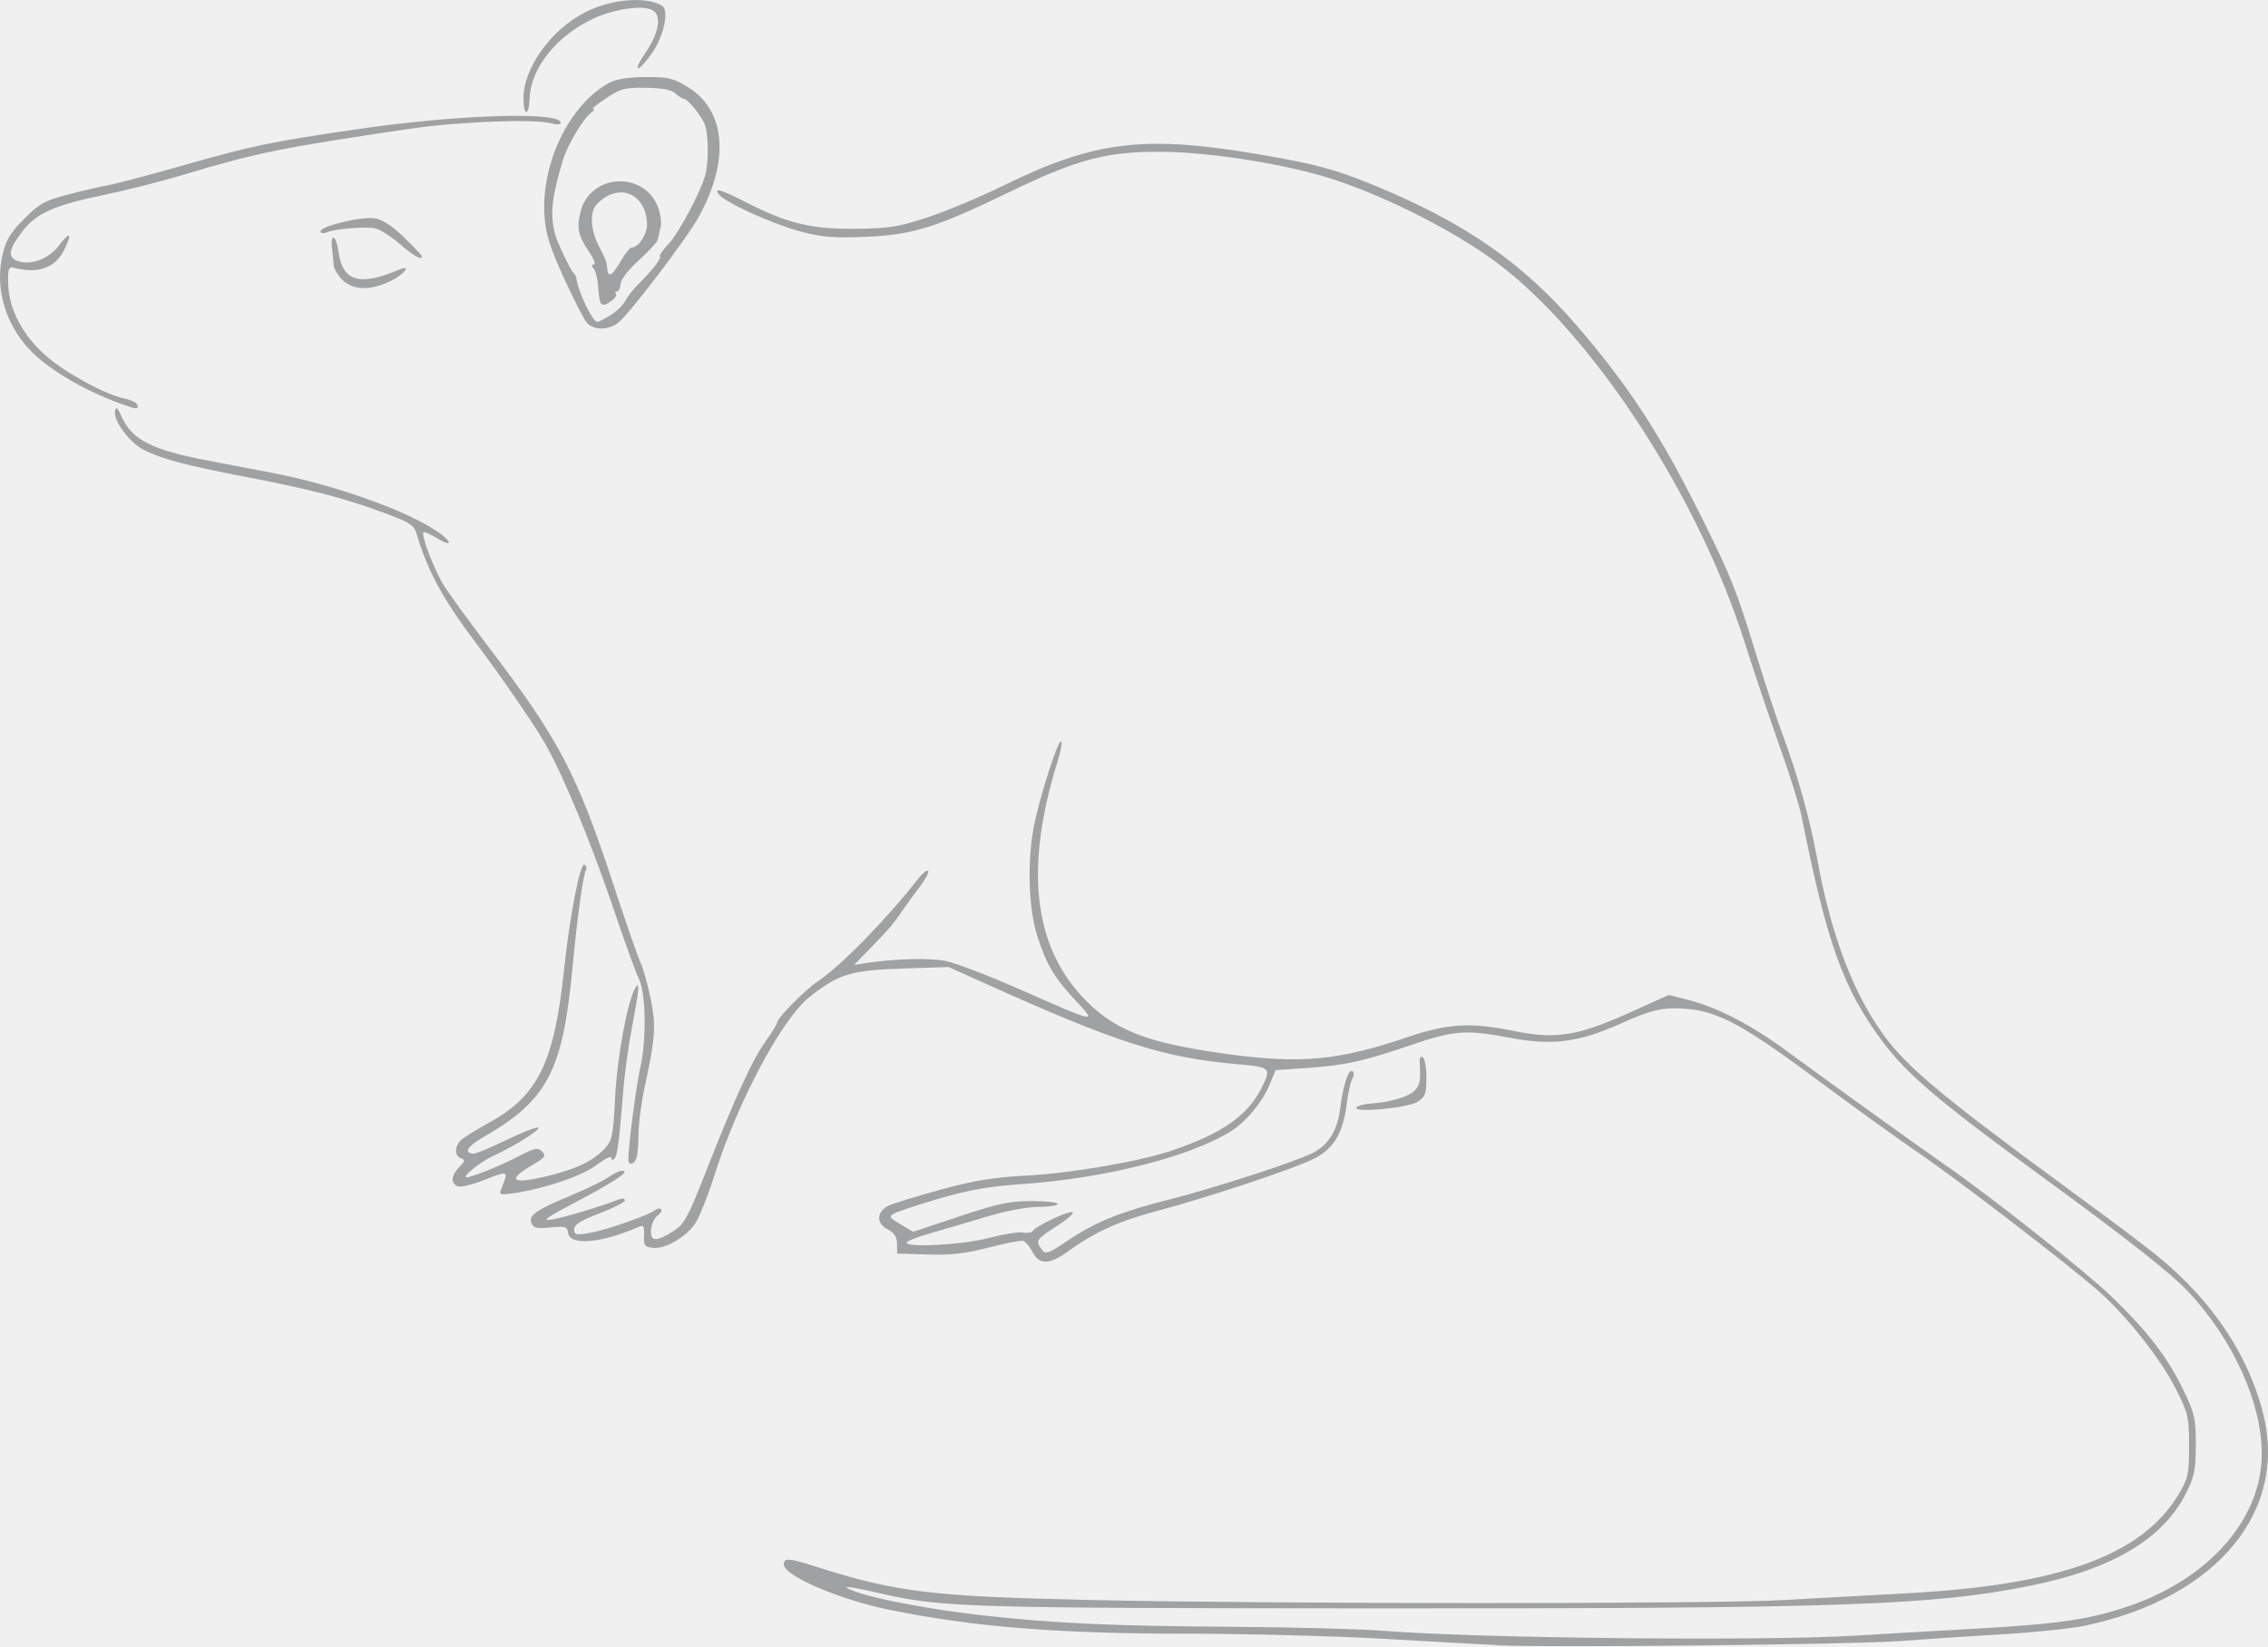
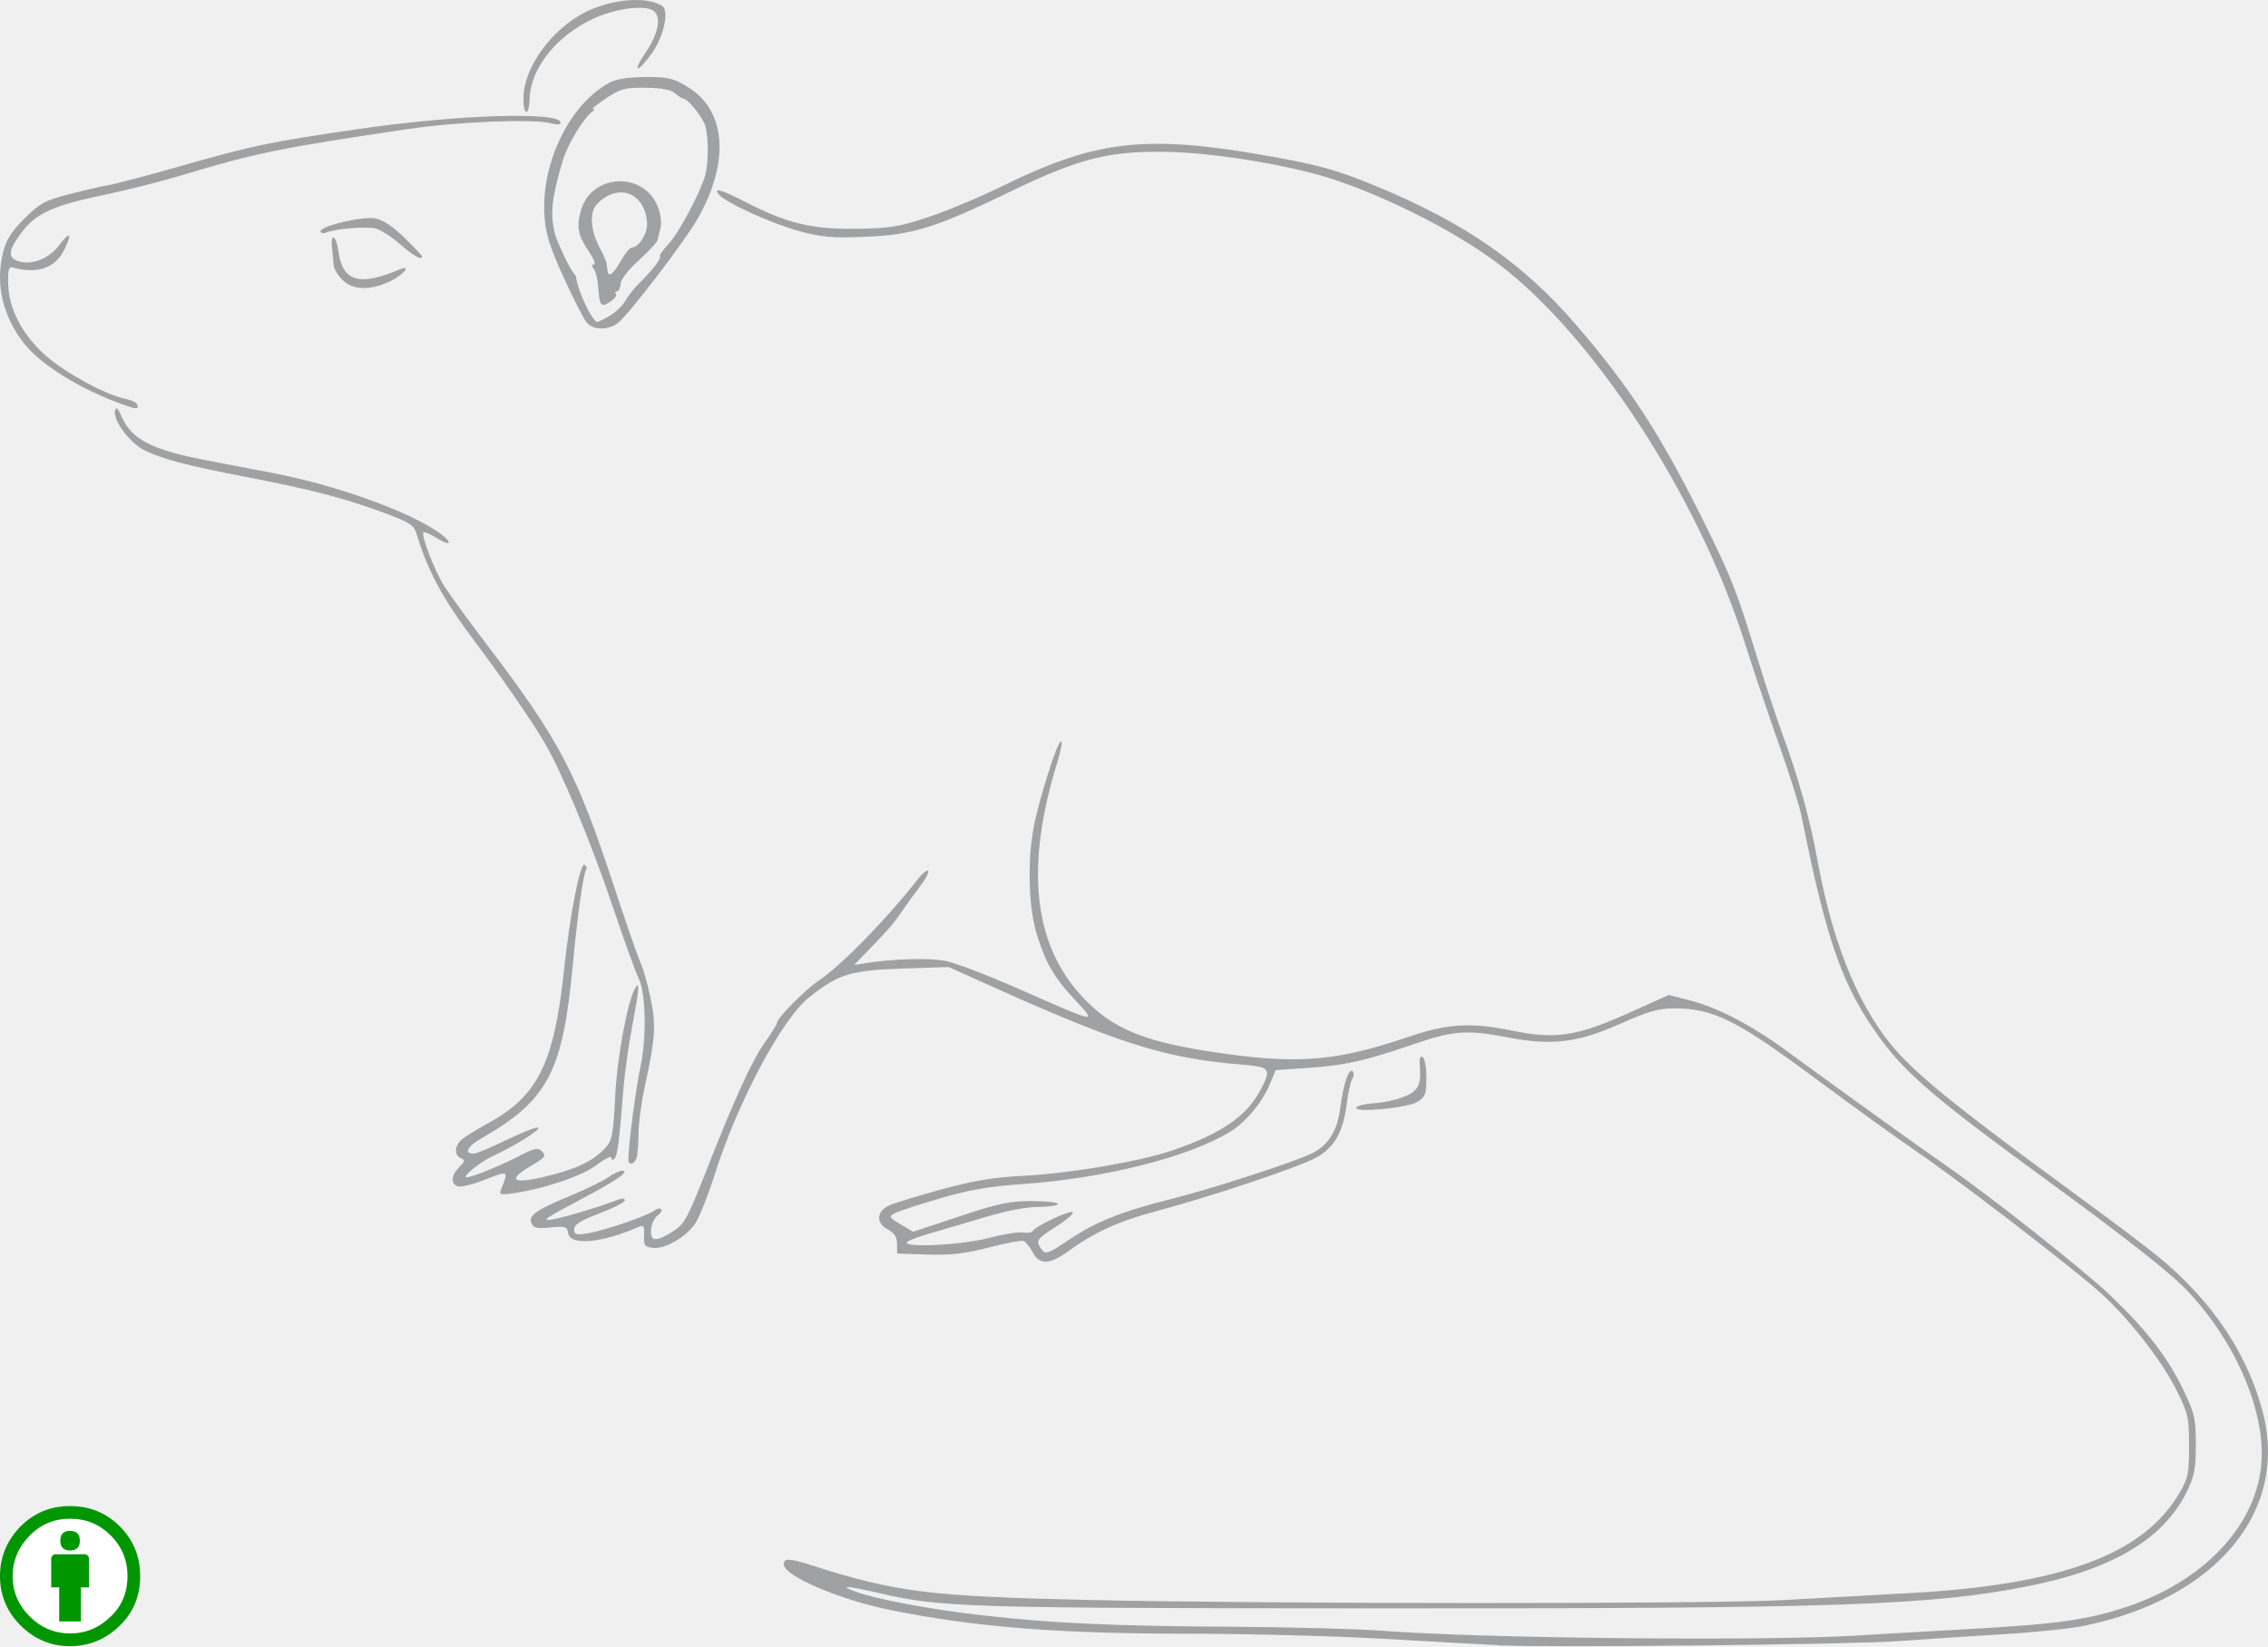
- <svg xmlns="http://www.w3.org/2000/svg" version="1.1" id="svg2" height="89.384" width="123.112" viewBox="0 0 123.112 89.384" preserveAspectRatio="none">
+ <svg xmlns="http://www.w3.org/2000/svg" xmlns:xlink="http://www.w3.org/1999/xlink" version="1.1" id="svg2" preserveAspectRatio="none" viewBox="0 0 123.112 89.384" height="89.384" width="123.112">
  <defs id="defs4" />
  <g id="LAYER_OUTLINE">
    <path style="fill:#a0a1a2;fill-opacity:1" d="M 81.285,89.327 C 80.528,89.291 77.752,89.137 75.116,88.985 72.481,88.833 67.731,88.708 64.56,88.707 57.395,88.707 52.901,88.347 48.297,87.412 45.567,86.858 42.55,85.564 42.55,84.948 42.55,84.581 42.824,84.597 44.224,85.045 48.611,86.448 50.522,86.683 59.072,86.874 68.937,87.095 92.843,87.098 96.745,86.884 98.49,86.786 101.564,86.617 103.576,86.507 111.89,86.056 116.335,84.417 118.296,81.08 118.776,80.264 118.827,80.017 118.827,78.516 118.827,76.969 118.78,76.76 118.148,75.487 117.331,73.841 115.457,71.46 113.904,70.095 112.232,68.624 106.251,64.034 104.078,62.554 103.04,61.847 100.608,60.092 98.672,58.653 94.251,55.368 93.016,54.752 90.85,54.752 90.031,54.752 89.451,54.92 87.944,55.592 85.655,56.614 84.231,56.787 81.861,56.332 79.624,55.902 78.895,55.955 76.711,56.704 74.063,57.613 73.044,57.841 70.996,57.984 L 69.244,58.106 68.929,58.868 C 68.523,59.849 67.645,60.909 66.804,61.433 64.589,62.813 59.984,63.979 55.514,64.291 53.684,64.419 52.598,64.608 50.994,65.078 49.833,65.417 48.731,65.781 48.544,65.886 48.238,66.058 48.271,66.115 48.889,66.48 L 49.572,66.883 52.073,66.049 C 54.18,65.347 54.799,65.216 55.997,65.216 56.779,65.216 57.42,65.286 57.42,65.373 57.42,65.46 56.945,65.532 56.364,65.533 55.725,65.533 54.584,65.753 53.473,66.088 52.463,66.392 51.117,66.789 50.481,66.97 49.845,67.151 49.282,67.367 49.231,67.45 49.036,67.765 52.213,67.602 53.663,67.222 54.462,67.012 55.306,66.877 55.538,66.922 55.77,66.965 56.005,66.931 56.06,66.84 56.225,66.572 57.982,65.74 58.214,65.819 58.332,65.859 57.954,66.197 57.374,66.569 56.242,67.295 56.196,67.366 56.548,67.844 56.757,68.129 56.887,68.083 58.031,67.315 59.488,66.337 60.871,65.783 63.51,65.12 65.813,64.542 70.287,63.091 71.241,62.612 72.111,62.176 72.595,61.396 72.747,60.187 72.906,58.932 73.199,58.029 73.406,58.157 73.509,58.221 73.507,58.389 73.402,58.586 73.307,58.764 73.174,59.358 73.108,59.906 72.917,61.47 72.425,62.331 71.415,62.871 70.405,63.409 65.795,64.951 62.744,65.771 60.672,66.327 59.409,66.906 57.926,67.98 56.962,68.679 56.411,68.68 56.052,67.99 55.9,67.696 55.675,67.422 55.552,67.381 55.429,67.34 54.581,67.501 53.668,67.738 52.392,68.07 51.624,68.157 50.354,68.117 L 48.7,68.065 48.692,67.54 C 48.687,67.156 48.547,66.942 48.176,66.748 47.544,66.416 47.578,65.78 48.245,65.461 48.5,65.339 49.762,64.951 51.049,64.598 52.854,64.103 53.905,63.929 55.635,63.837 58.175,63.703 61.886,63.065 63.662,62.456 66.333,61.541 67.705,60.586 68.454,59.123 69.028,58 68.974,57.939 67.287,57.794 63.125,57.436 60.693,56.657 53.219,53.284 L 51.497,52.507 48.997,52.59 C 46.175,52.683 45.508,52.888 43.927,54.147 42.447,55.325 40.044,59.83 38.801,63.758 38.437,64.907 37.956,66.115 37.732,66.442 37.22,67.189 36.096,67.832 35.436,67.756 34.992,67.705 34.935,67.625 34.96,67.089 34.983,66.585 34.936,66.502 34.685,66.612 32.64,67.506 30.939,67.654 30.838,66.946 30.788,66.6 30.69,66.57 29.877,66.648 29.125,66.72 28.95,66.679 28.844,66.404 28.683,65.984 29.107,65.693 31.059,64.882 31.87,64.545 32.755,64.112 33.027,63.919 33.298,63.726 33.628,63.568 33.76,63.568 34.247,63.568 33.457,64.109 31.351,65.219 29.612,66.136 29.37,66.311 29.975,66.214 30.61,66.113 32.605,65.512 33.601,65.123 33.777,65.053 33.922,65.077 33.922,65.176 33.922,65.275 33.302,65.592 32.545,65.881 31.515,66.274 31.168,66.492 31.168,66.747 31.168,67.046 31.264,67.072 31.948,66.958 32.847,66.808 35.187,66.002 35.533,65.723 35.661,65.62 35.82,65.589 35.886,65.655 35.952,65.721 35.865,65.878 35.693,66.004 35.521,66.13 35.362,66.48 35.339,66.782 35.291,67.437 35.628,67.445 36.605,66.813 37.137,66.469 37.366,66.047 38.266,63.752 39.862,59.679 40.829,57.558 41.537,56.572 41.892,56.078 42.183,55.607 42.183,55.526 42.183,55.283 43.694,53.752 44.406,53.274 45.668,52.426 48.101,49.937 49.85,47.704 50.078,47.412 50.317,47.225 50.38,47.288 50.443,47.351 50.256,47.715 49.965,48.096 49.673,48.477 49.249,49.06 49.022,49.393 48.484,50.182 48.318,50.377 47.256,51.473 L 46.363,52.394 46.981,52.298 C 48.511,52.058 50.432,52.003 51.313,52.173 51.842,52.276 53.66,52.97 55.352,53.717 59.566,55.576 59.55,55.573 58.423,54.368 57.234,53.097 56.811,52.389 56.306,50.818 55.836,49.358 55.752,46.808 56.111,44.919 56.402,43.392 57.397,40.254 57.591,40.254 57.677,40.254 57.593,40.756 57.401,41.37 55.646,47.01 56.075,51.209 58.699,54.068 60.389,55.909 62.152,56.617 66.559,57.224 70.593,57.781 72.666,57.587 76.436,56.305 78.577,55.576 79.858,55.501 82.137,55.972 84.406,56.442 85.606,56.261 88.316,55.045 L 90.585,54.026 91.672,54.302 C 93.255,54.705 95.091,55.665 97.073,57.127 99.076,58.605 104.272,62.343 105.568,63.238 107.983,64.906 113.136,68.979 114.572,70.355 116.558,72.259 117.664,73.695 118.532,75.501 119.133,76.749 119.194,77.023 119.194,78.438 119.194,79.762 119.119,80.151 118.698,81.009 117.444,83.562 114.664,85.217 110.107,86.123 104.821,87.175 99.849,87.344 74.584,87.331 52.307,87.319 51.094,87.281 47.722,86.502 45.962,86.095 45.464,86.065 46.441,86.424 47.559,86.835 50.558,87.396 53.289,87.705 57.142,88.142 60.381,88.291 66.859,88.33 70.081,88.349 73.799,88.449 75.12,88.552 80.391,88.962 95.906,89.116 100.802,88.806 101.692,88.75 104.501,88.587 107.044,88.445 111.702,88.184 113.358,87.947 115.472,87.238 119.894,85.754 122.774,82.481 122.774,78.94 122.774,76.193 121.247,72.798 118.841,70.196 117.876,69.153 115.516,67.294 110.658,63.752 105.242,59.802 103.518,58.336 102.18,56.54 100.049,53.681 99.177,51.25 97.786,44.293 97.675,43.737 97.144,42.044 96.604,40.529 96.065,39.015 95.197,36.433 94.675,34.793 92.188,26.975 86.523,18.269 81.377,14.356 79.15,12.663 75.514,10.79 72.473,9.77 70.045,8.956 65.809,8.265 63.111,8.242 60.091,8.216 58.506,8.632 54.803,10.423 50.772,12.373 49.533,12.757 46.947,12.859 45.164,12.93 44.595,12.88 43.367,12.544 41.884,12.139 39.393,11.004 39.032,10.569 38.695,10.164 39.139,10.288 40.474,10.972 42.727,12.127 44.025,12.444 46.405,12.422 48.259,12.405 48.739,12.33 50.338,11.807 51.339,11.479 53.198,10.701 54.468,10.077 59.426,7.643 62.134,7.316 68.402,8.392 71.46,8.917 72.512,9.203 74.665,10.092 79.544,12.108 82.689,14.297 85.62,17.714 88.497,21.068 90.142,23.607 92.437,28.229 93.977,31.332 94.255,32.034 95.34,35.573 95.804,37.087 96.46,39.07 96.797,39.979 97.592,42.12 98.258,44.52 98.632,46.587 99.333,50.461 100.409,53.451 101.925,55.735 103.27,57.761 104.933,59.175 112.494,64.725 113.958,65.8 115.238,66.746 115.339,66.828 115.44,66.91 115.936,67.289 116.44,67.671 119.727,70.158 121.861,73.139 122.796,76.548 124.289,81.992 120.386,86.753 113.188,88.268 112.453,88.423 110.488,88.63 108.822,88.729 107.156,88.827 104.595,88.997 103.131,89.106 100.567,89.298 84.11,89.471 81.285,89.337 Z M 27.211,64.551 C 27.619,63.554 27.608,63.547 26.336,64.052 25.678,64.313 25.008,64.477 24.849,64.416 24.451,64.263 24.486,63.816 24.93,63.371 25.245,63.056 25.259,62.983 25.022,62.892 24.646,62.748 24.668,62.211 25.064,61.873 25.24,61.722 25.922,61.303 26.578,60.941 29.195,59.498 30.082,57.69 30.609,52.728 30.932,49.677 31.493,46.805 31.735,46.955 31.83,47.014 31.87,47.124 31.822,47.201 31.658,47.467 31.342,49.721 31.083,52.477 30.545,58.202 29.73,59.743 26.161,61.792 25.359,62.252 25.16,62.641 25.727,62.641 25.852,62.641 26.644,62.308 27.487,61.9 28.329,61.493 29.103,61.188 29.207,61.222 29.422,61.294 27.995,62.196 26.762,62.768 26.059,63.094 25.033,63.926 25.333,63.926 25.603,63.926 27.16,63.298 28.099,62.811 29.027,62.329 29.194,62.293 29.427,62.526 29.66,62.759 29.59,62.853 28.87,63.275 27.525,64.064 27.779,64.309 29.522,63.903 31.218,63.508 32.169,63.066 32.817,62.372 33.236,61.923 33.282,61.697 33.391,59.554 33.499,57.405 34.061,54.37 34.484,53.646 34.74,53.207 34.701,53.683 34.31,55.757 34.12,56.767 33.911,58.253 33.846,59.061 33.602,62.076 33.518,62.737 33.355,62.907 33.25,63.016 33.187,63 33.187,62.862 33.187,62.742 32.824,62.92 32.38,63.259 31.59,63.862 29.47,64.574 27.787,64.803 27.135,64.891 27.081,64.868 27.211,64.551 Z M 34.108,62.962 C 34.12,62.103 34.524,59.016 34.77,57.897 35.109,56.358 35.052,53.824 34.662,53.102 34.527,52.853 33.886,51.077 33.237,49.155 32.059,45.668 30.472,41.865 29.526,40.264 28.874,39.16 27.145,36.653 25.84,34.921 24.036,32.524 23.228,31.037 22.608,28.972 22.469,28.509 22.236,28.36 20.846,27.845 18.671,27.041 16.907,26.581 13.444,25.915 10.11,25.274 8.791,24.926 7.808,24.43 7.032,24.038 6.131,22.818 6.244,22.312 6.3,22.058 6.386,22.132 6.601,22.621 7.152,23.87 8.235,24.425 11.249,25.002 12.36,25.215 13.93,25.515 14.737,25.669 18.11,26.314 21.916,27.656 23.687,28.824 24.563,29.402 24.595,29.763 23.723,29.224 23.364,29.002 23.034,28.858 22.988,28.903 22.841,29.05 23.588,30.989 24.112,31.819 24.391,32.263 25.499,33.782 26.573,35.196 30.347,40.164 31.313,42.005 33.272,47.955 33.953,50.025 34.627,51.966 34.769,52.269 34.911,52.572 35.155,53.438 35.312,54.193 35.62,55.679 35.575,56.376 35.006,58.969 34.818,59.828 34.662,60.998 34.66,61.57 34.658,62.143 34.606,62.742 34.544,62.901 34.412,63.246 34.104,63.289 34.108,62.962 Z M 73.627,60.134 C 73.685,60.041 74.048,59.944 74.434,59.918 75.44,59.853 76.45,59.555 76.779,59.227 77.075,58.931 77.125,58.68 77.066,57.801 77.043,57.463 77.102,57.32 77.23,57.399 77.34,57.467 77.43,57.97 77.43,58.517 77.43,59.384 77.369,59.552 76.955,59.822 76.438,60.161 73.436,60.443 73.627,60.134 Z M 7.119,22.115 C 4.739,21.351 2.369,19.949 1.357,18.707 0.178,17.259 -0.258,15.482 0.149,13.783 0.333,13.016 0.58,12.614 1.32,11.874 2.15,11.044 2.427,10.892 3.725,10.553 4.531,10.342 5.51,10.116 5.899,10.05 6.289,9.984 8.036,9.523 9.783,9.025 13.761,7.892 14.603,7.716 19.442,7.008 24.831,6.219 30.433,6.044 30.433,6.664 30.433,6.768 30.226,6.782 29.929,6.699 29.008,6.441 24.874,6.604 22.172,7.003 15.233,8.03 13.882,8.305 9.905,9.505 8.761,9.85 6.828,10.338 5.61,10.59 3.007,11.128 1.998,11.571 1.273,12.493 0.475,13.507 0.386,13.955 0.941,14.166 1.651,14.435 2.632,14.075 3.194,13.337 3.792,12.554 3.936,12.624 3.52,13.497 3.013,14.559 2.087,14.896 0.694,14.525 0.472,14.466 0.423,14.641 0.444,15.418 0.479,16.774 1.209,18.174 2.461,19.29 3.498,20.214 5.718,21.432 6.737,21.636 7.052,21.699 7.358,21.828 7.417,21.922 7.559,22.153 7.453,22.222 7.119,22.115 Z M 31.858,17.526 C 31.701,17.35 31.14,16.255 30.61,15.094 29.855,13.437 29.629,12.723 29.559,11.777 29.347,8.878 30.911,5.653 33.095,4.484 33.458,4.29 34.123,4.187 35.041,4.183 36.275,4.177 36.54,4.24 37.336,4.726 39.402,5.991 39.627,8.716 37.92,11.79 37.229,13.033 34.067,17.174 33.512,17.563 32.972,17.941 32.21,17.924 31.858,17.526 Z M 33.13,17.123 C 33.451,16.926 33.815,16.576 33.937,16.343 34.059,16.11 34.374,15.706 34.637,15.445 35.421,14.665 35.917,14.03 35.818,13.931 35.767,13.88 35.981,13.572 36.293,13.245 36.824,12.689 38.036,10.42 38.278,9.528 38.494,8.735 38.457,7.102 38.214,6.649 37.902,6.069 37.302,5.364 37.119,5.364 37.042,5.364 36.835,5.233 36.658,5.073 36.434,4.871 35.949,4.778 35.059,4.766 33.917,4.752 33.688,4.812 32.902,5.333 32.418,5.653 32.099,5.916 32.192,5.918 32.285,5.92 32.271,5.981 32.161,6.056 31.698,6.368 30.81,7.833 30.546,8.722 29.945,10.738 29.852,11.628 30.126,12.707 30.229,13.115 30.944,14.625 31.113,14.794 31.194,14.875 31.266,14.996 31.275,15.063 31.366,15.81 32.162,17.481 32.425,17.48 32.491,17.479 32.808,17.319 33.13,17.123 Z M 32.589,16.425 C 32.551,16.349 32.497,15.957 32.469,15.553 32.441,15.149 32.334,14.715 32.23,14.589 32.099,14.43 32.102,14.36 32.241,14.36 32.352,14.36 32.236,14.056 31.984,13.685 31.373,12.785 31.285,12.351 31.528,11.447 32.066,9.451 34.893,9.271 35.692,11.182 35.847,11.554 35.923,12.062 35.861,12.326 35.8,12.586 35.727,12.902 35.697,13.029 35.668,13.155 35.21,13.65 34.679,14.13 34.11,14.645 33.703,15.172 33.687,15.415 33.672,15.642 33.581,15.828 33.485,15.828 33.388,15.828 33.363,15.882 33.429,15.948 33.495,16.014 33.405,16.176 33.23,16.309 32.863,16.588 32.687,16.62 32.589,16.425 Z M 33.697,14.175 C 33.928,13.772 34.193,13.442 34.287,13.442 34.68,13.442 35.162,12.665 35.124,12.094 35.014,10.446 33.541,9.901 32.398,11.085 31.989,11.508 32.053,12.521 32.548,13.442 32.737,13.795 32.905,14.167 32.92,14.268 32.935,14.369 32.96,14.555 32.976,14.681 33.026,15.093 33.271,14.921 33.697,14.175 Z M 18.584,15.194 C 18.336,14.946 18.124,14.595 18.113,14.414 18.102,14.233 18.062,13.816 18.024,13.488 17.922,12.613 18.251,12.758 18.369,13.64 18.59,15.284 19.498,15.56 21.668,14.64 22.365,14.345 21.944,14.899 21.197,15.261 20.106,15.789 19.155,15.765 18.584,15.194 Z M 21.715,13.259 C 21.249,12.856 20.658,12.473 20.402,12.409 19.901,12.283 18.245,12.414 17.721,12.62 17.544,12.69 17.399,12.665 17.399,12.564 17.399,12.268 19.681,11.729 20.379,11.86 20.784,11.936 21.336,12.304 21.954,12.909 22.478,13.422 22.907,13.876 22.907,13.917 22.907,14.151 22.462,13.906 21.715,13.259 Z M 28.416,5.318 C 28.42,3.7 29.903,1.626 31.729,0.685 33.166,-0.055 35.07,-0.222 35.94,0.316 36.332,0.558 36.043,1.938 35.407,2.862 35.085,3.33 34.739,3.712 34.638,3.712 34.537,3.712 34.712,3.338 35.026,2.881 35.726,1.864 35.916,0.951 35.5,0.606 35.064,0.245 33.464,0.438 32.237,0.999 30.234,1.917 28.816,3.678 28.751,5.33 28.712,6.339 28.414,6.328 28.416,5.318 Z" id="rat_outline" />
+     <a xlink:href="https://www.ebi.ac.uk/gxa/licence.html" id="a4174" transform="matrix(1.55492,0,0,1.55492,-192.9907,1.931159)">
+       <g transform="matrix(0.07645089,0,0,0.07645089,123.6957,51.61763)" id="g3">
+         <circle style="fill:#ffffff" cx="37.637" cy="28.806" r="28.276" id="circle5" />
+         <g id="g7">
+           <path d="M 37.443,-3.5 C 46.431,-3.5 54.013,-0.415 60.185,5.757 66.393,11.967 69.5,19.548 69.5,28.5 69.5,37.491 66.451,44.976 60.355,50.956 53.879,57.319 46.242,60.5 37.443,60.5 28.794,60.5 21.29,57.356 14.929,51.07 8.644,44.784 5.5,37.262 5.5,28.5 5.5,19.739 8.644,12.158 14.929,5.758 21.101,-0.415 28.604,-3.5 37.443,-3.5 Z M 37.557,2.272 C 30.281,2.272 24.129,4.825 19.1,9.929 13.88,15.263 11.271,21.454 11.271,28.501 11.271,35.587 13.861,41.721 19.041,46.899 24.222,52.081 30.393,54.67 37.555,54.67 44.678,54.67 50.889,52.063 56.184,46.842 61.213,42.004 63.727,35.89 63.727,28.499 63.727,21.223 61.174,15.034 56.071,9.928 50.967,4.824 44.795,2.272 37.557,2.272 Z M 46.129,20.557 46.129,33.642 42.473,33.642 42.473,49.184 32.529,49.184 32.529,33.643 28.873,33.643 28.873,20.557 C 28.873,19.985 29.073,19.5 29.472,19.1 29.873,18.701 30.359,18.5 30.929,18.5 L 44.073,18.5 C 44.606,18.5 45.083,18.7 45.501,19.1 45.918,19.5 46.129,19.986 46.129,20.557 Z M 33.042,12.329 C 33.042,9.321 34.527,7.815 37.5,7.815 40.473,7.815 41.957,9.319 41.957,12.329 41.957,15.3 40.471,16.786 37.5,16.786 34.529,16.786 33.042,15.3 33.042,12.329 Z" id="path9" style="fill:#009600;fill-opacity:1" />
+         </g>
+       </g>
+     </a>
  </g>
  <g id="LAYER_EFO">
    <path style="fill:none;stroke:none" d="M 34.663,15.879 34.39,15.647 33.573,15.624 C 32.075,15.582 31.967,15.57 31.641,15.425 31.264,15.257 30.928,14.998 30.721,14.718 L 30.559,14.497 30.244,14.615 C 29.832,14.769 28.817,14.972 28.371,14.989 27.913,15.006 26.996,14.85 26.472,14.666 25.624,14.367 24.657,13.815 23.92,13.21 23.502,12.867 23.107,12.687 22.522,12.574 22.015,12.476 21.318,12.48 21.009,12.582 20.833,12.639 20.689,12.646 20.368,12.609 20.011,12.567 19.918,12.538 19.703,12.401 19.41,12.214 19.007,11.734 18.834,11.368 18.586,10.844 18.615,10.493 18.928,10.224 L 19.108,10.069 19.458,10.142 C 19.967,10.248 20.524,10.435 20.941,10.639 L 21.306,10.818 21.337,10.56 C 21.395,10.075 21.643,9.797 22.261,9.523 23.393,9.023 25.762,8.635 28.028,8.58 28.819,8.56 30.396,8.719 30.901,8.869 31.838,9.147 32.33,9.606 32.266,10.141 32.239,10.369 32.303,10.397 32.44,10.22 32.655,9.944 33.115,9.734 33.53,9.722 33.796,9.714 34.304,9.885 34.655,10.101 35.255,10.47 35.609,11.336 35.684,12.622 35.688,12.683 35.75,12.751 35.85,12.803 36.168,12.966 36.533,13.529 36.71,14.129 L 36.792,14.408 36.662,14.733 C 36.59,14.912 36.468,15.154 36.392,15.272 36.16,15.628 35.483,16.046 35.054,16.097 34.965,16.108 34.867,16.054 34.663,15.88 L 34.663,15.88 Z" id="UBERON_0000955">
      </path>
    <path style="fill:none;stroke:none" d="M 72.537,25.866 C 72.337,25.8 72.142,25.697 71.943,25.552 71.517,25.242 71.239,24.926 70.785,24.237 70.444,23.718 70.212,23.414 69.846,23.009 69.341,22.448 68.828,21.979 68.201,21.503 67.578,21.03 67.378,20.919 66.89,20.774 65.635,20.402 64.77,19.972 64.249,19.462 64.014,19.232 63.849,18.961 63.808,18.738 63.761,18.489 63.895,17.874 64.084,17.467 64.332,16.932 64.846,16.456 65.407,16.242 66.187,15.944 66.892,15.9 68.075,16.077 70.444,16.43 72.269,17.081 73.529,18.021 73.953,18.338 74.295,18.685 74.467,18.973 74.809,19.545 74.972,20.686 74.918,22.128 74.871,23.388 74.659,24.614 74.408,25.076 74.348,25.187 74.042,25.485 73.856,25.614 73.677,25.739 73.437,25.85 73.257,25.892 73.097,25.93 72.685,25.915 72.537,25.866 Z" id="UBERON_0002113">
      </path>
    <path style="fill:none;stroke:none" d="M 64.011,19.472 C 63.89,19.431 63.595,19.2 63.442,19.026 63.288,18.852 63.08,18.517 62.981,18.285 62.951,18.215 62.903,18.054 62.874,17.928 62.829,17.73 62.827,17.677 62.86,17.55 62.917,17.326 63.023,17.154 63.225,16.955 63.434,16.75 63.626,16.631 63.983,16.486 64.357,16.335 65.24,16.151 65.475,16.175 65.533,16.181 65.514,16.2 65.365,16.286 64.551,16.759 64.082,17.473 63.976,18.402 63.928,18.821 63.953,18.923 64.193,19.287 L 64.354,19.531 64.216,19.512 C 64.139,19.502 64.047,19.484 64.011,19.472 Z" id="CL_0000336">
      </path>
    <path style="fill:none;stroke:none" d="M 71.933,59.821 C 71.933,59.778 72.373,58.491 72.911,56.963 73.53,55.2 73.924,53.928 73.988,53.487 74.167,52.232 73.984,50.127 73.467,47.532 73.337,46.882 73.232,46.169 73.232,45.947 73.232,45.505 73.651,44.553 73.976,44.259 74.16,44.092 74.172,44.097 74.559,44.477 75.429,45.33 76.106,46.934 76.106,48.137 76.105,50.13 75.272,53.31 74.008,56.149 73.731,56.772 73.357,57.732 73.178,58.282 72.998,58.832 72.801,59.328 72.74,59.384 72.529,59.577 71.933,59.9 71.933,59.821 Z" id="UBERON_0001388">
      </path>
    <path style="fill:none;stroke:none" d="M 41.903,38.993 C 41.615,38.976 41.129,38.887 40.822,38.796 40.354,38.658 40.196,38.566 39.847,38.234 39.618,38.016 39.322,37.677 39.188,37.48 38.955,37.138 38.937,37.069 38.762,35.837 38.607,34.75 38.546,34.482 38.364,34.106 38.034,33.422 37.68,32.505 37.717,32.427 37.777,32.301 38.303,31.99 38.415,32.014 38.475,32.028 38.573,32.112 38.633,32.203 38.795,32.449 39.126,32.375 39.593,31.989 L 39.974,31.675 39.912,31.214 C 39.855,30.787 39.863,30.745 40.027,30.647 40.308,30.478 40.477,30.488 40.619,30.68 40.691,30.778 40.936,30.97 41.165,31.107 41.393,31.244 41.596,31.437 41.648,31.519 41.756,31.686 41.889,32.074 42.409,32.004 43.007,31.923 43.451,32.112 43.466,32.224 43.447,32.436 43.457,32.432 43.523,32.626 43.668,32.73 43.799,32.902 43.663,33.053 43.483,33.256 43.331,33.449 43.247,33.228 43.037,32.895 42.963,32.989 42.625,32.96 42.784,33.349 42.763,33.319 42.787,33.634 42.801,33.732 42.956,33.843 43.279,33.985 43.692,34.167 43.808,34.266 44.206,34.778 44.783,35.519 45.079,36.091 45.21,36.72 45.398,37.615 45.218,38.207 44.658,38.534 44.239,38.78 42.676,39.04 41.903,38.993 Z" id="UBERON_0000948">
      </path>
    <path style="fill:none;stroke:none" d="M 62.274,55.306 C 61.591,55.053 61.41,54.944 60.49,54.235 57.781,52.144 55.262,50.763 53.561,50.433 53.067,50.338 52.453,49.846 52.142,49.297 L 51.883,48.84 51.957,46.912 C 52.011,45.509 52.079,44.706 52.208,43.961 52.963,39.607 54.292,35.611 56.576,30.821 57.404,29.085 57.532,28.864 57.774,28.743 58.103,28.58 58.495,28.59 58.68,28.766 58.918,28.992 59.367,31.425 59.431,32.838 59.484,33.994 59.689,35.141 59.957,35.777 60.411,36.852 61.401,40.368 61.383,40.839 61.377,40.984 61.529,41.69 61.719,42.409 62.401,44.982 63.078,47.729 63.368,49.099 63.56,50.005 63.726,50.586 63.843,50.76 64.128,51.186 64.197,51.682 64.143,52.91 64.088,54.137 63.916,54.784 63.503,55.305 63.257,55.616 63.113,55.616 62.274,55.306 L 62.274,55.306 Z" id="UBERON_0002107">
      </path>
    <path style="fill:none;stroke:none" d="M 48.431,34.784 C 48.342,34.775 48.029,34.747 47.736,34.719 45.754,34.536 43.533,34.039 42.474,33.542 41.411,33.043 39.518,31.727 38.616,30.858 37.777,30.049 37.428,29.485 37.423,28.928 37.421,28.652 37.439,28.593 37.627,28.265 38.989,25.884 42.293,23.421 46.532,21.629 48.679,20.721 49.632,20.489 51.227,20.49 52.253,20.49 53.058,20.644 53.739,20.97 54.021,21.105 54.084,21.159 54.216,21.379 55.199,23.025 55.326,25.875 54.551,28.904 53.958,31.225 52.945,33.245 51.852,34.29 51.526,34.602 51.344,34.679 50.726,34.767 50.429,34.809 48.816,34.821 48.431,34.784 Z" id="UBERON_0002048">
      </path>
    <path style="fill:none;stroke:none" d="M 69.741,33.086 C 69.649,31.616 68.531,29.213 67.717,28.236 66.181,26.535 64.246,24.033 62.055,22.73 61.677,22.505 61.433,22.316 61.051,21.95 L 60.821,21.73 60.774,21.537 C 60.58,20.739 60.618,19.976 60.886,19.233 61.005,18.904 61.162,18.614 61.271,18.521 61.469,18.353 61.856,18.235 62.16,18.249 62.396,18.261 62.668,18.341 63.198,18.555 65.362,19.619 67.423,20.569 69.108,21.975 70.62,23.243 71.934,24.937 72.938,26.456 73.426,27.193 74.031,28.29 74.246,29.212 74.575,30.624 74.829,31.74 74.823,33.294 74.775,35.173 73.308,36.915 72.182,36.849 70.099,36.644 69.676,34.417 69.741,33.086 Z" id="UBERON_0002106">
      </path>
    <path style="fill:none;stroke:none" d="M 37.291,33.099 C 37.055,33.033 36.16,32.638 35.584,32.346 34.383,31.738 33.608,31.117 33.395,30.592 33.345,30.471 33.344,30.458 33.378,30.42 33.434,30.358 33.579,30.328 33.813,30.33 34.133,30.332 34.377,30.371 34.764,30.485 35.088,30.58 35.316,30.599 36.074,30.598 36.824,30.596 36.982,30.586 38.334,30.458 39.561,30.342 39.792,30.331 39.917,30.383 40.237,30.517 40.432,30.746 40.432,30.99 40.432,31.237 40.337,31.373 39.899,31.758 39.176,32.392 38.43,32.874 37.928,33.033 37.735,33.095 37.399,33.129 37.291,33.099 L 37.291,33.099 Z" id="UBERON_0002370">
      </path>
    <path style="fill:none;stroke:none" d="M 79.683,48.857 C 76.36,47.057 74.256,45.738 72.702,44.482 71.907,43.84 71.491,43.417 71.184,42.94 70.975,42.615 70.892,41.945 70.9,41.58 70.914,40.978 70.967,40.187 71.308,40.06 71.413,40.02 71.683,40.008 71.82,40.031 72.311,40.115 75.24,41.572 76.473,42.345 76.724,42.503 76.945,42.617 76.962,42.6 77.054,42.51 75.679,41.297 74.571,40.489 73.583,39.689 73.854,38.496 74.184,38.117 74.359,37.853 75.232,37.903 75.813,38.224 L 76.479,38.791 C 77.311,39.499 79.161,41.355 79.589,41.91 80.762,43.434 81.586,45.161 81.965,46.89 82.279,48.324 82.233,49.15 81.822,49.491 81.47,49.783 81.298,49.733 79.683,48.857 Z" id="UBERON_0000995">
      </path>
    <path style="fill:none;stroke:none" id="UBERON_0000473" d="M 95.418,37.507 A 3.036,1.964 0 0 1 92.388,39.471 3.036,1.964 0 0 1 89.347,37.515 3.036,1.964 0 0 1 92.365,35.543 3.036,1.964 0 0 1 95.418,37.492 L 92.382,37.507 Z" transform="matrix(0.983175,0.1826664,-0.1826664,0.983175,0,0)">
      </path>
    <path style="fill:none;stroke:none" d="M 85.158,53.772 C 85.324,53.087 85.13,52.461 84.671,52.202 84.251,51.966 80.421,49.846 75.311,48.418 70.201,46.99 65.635,47.431 64.611,45.946 63.925,44.952 64.226,42.834 65.598,41.549 66.872,40.357 66.642,39.566 64.898,39.143 63.044,38.692 61.721,39.97 61.013,42.898 60.583,44.675 60.634,45.663 61.221,46.921 61.918,49.734 66.158,49.616 69.576,50.098 75.761,50.701 77.816,53.134 80.323,53.765 84.85,54.904 84.883,54.904 85.158,53.772 Z" id="UBERON_0001155">
      </path>
  </g>
</svg>
